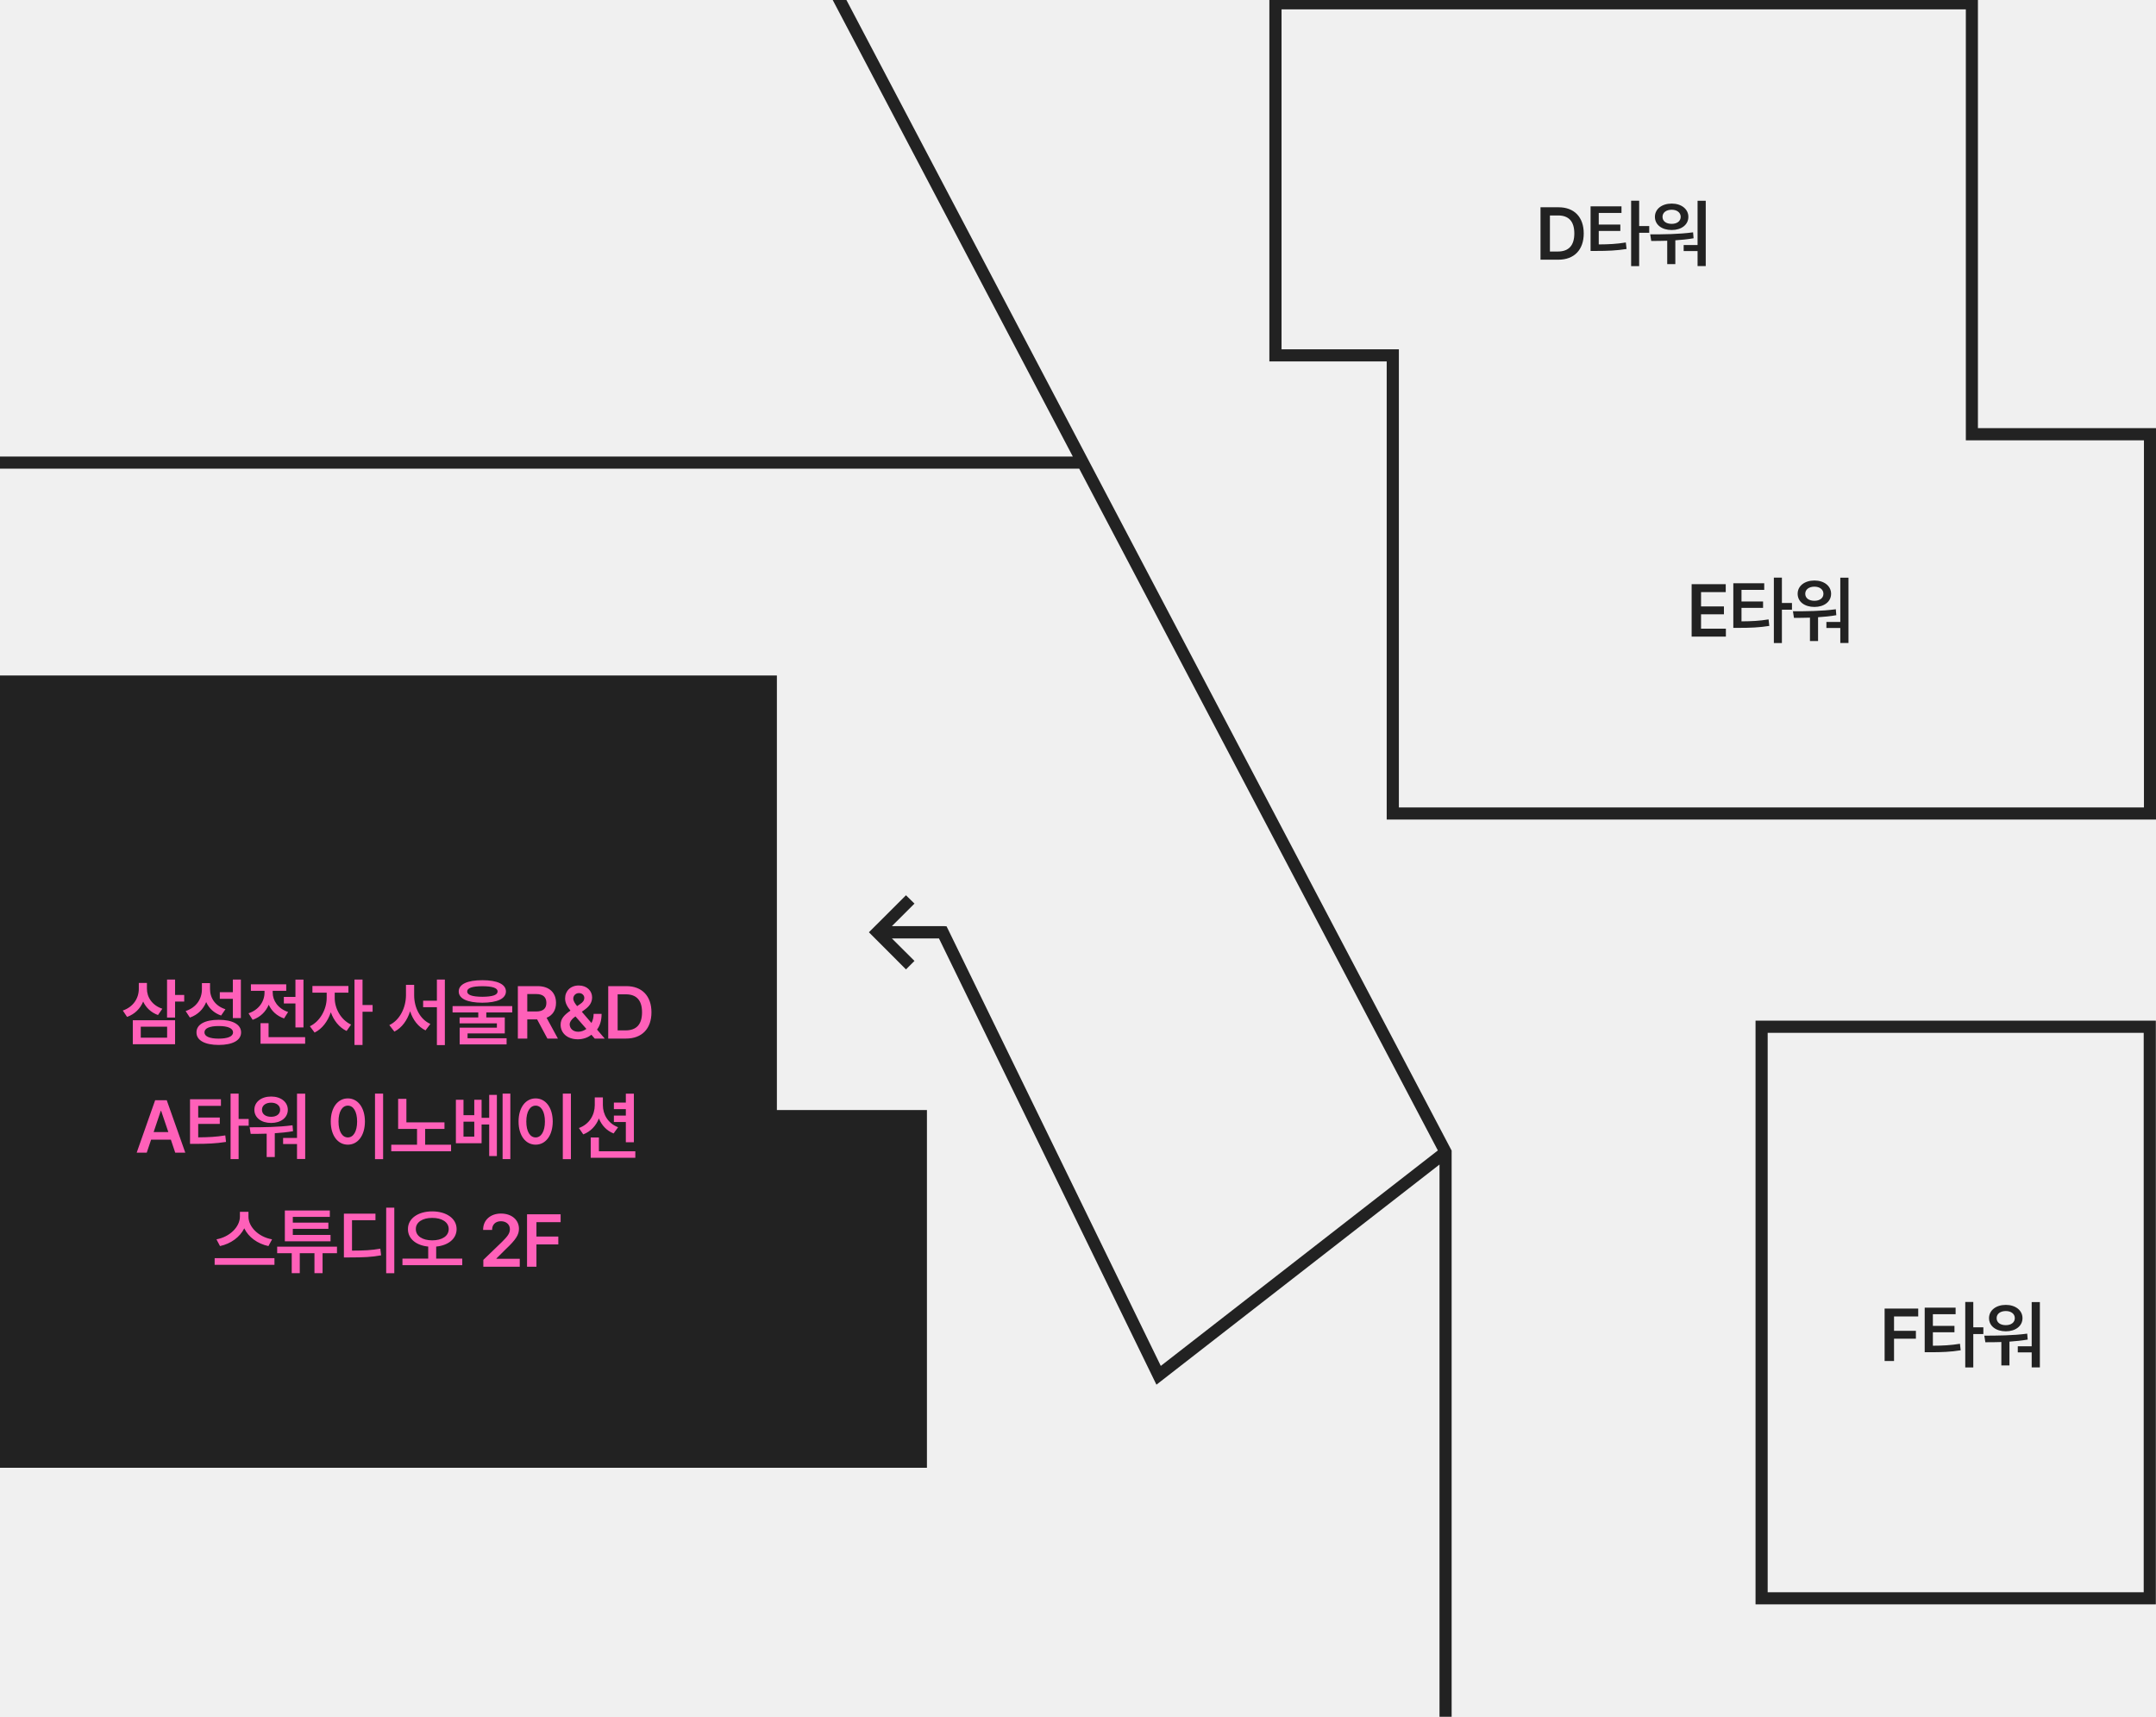
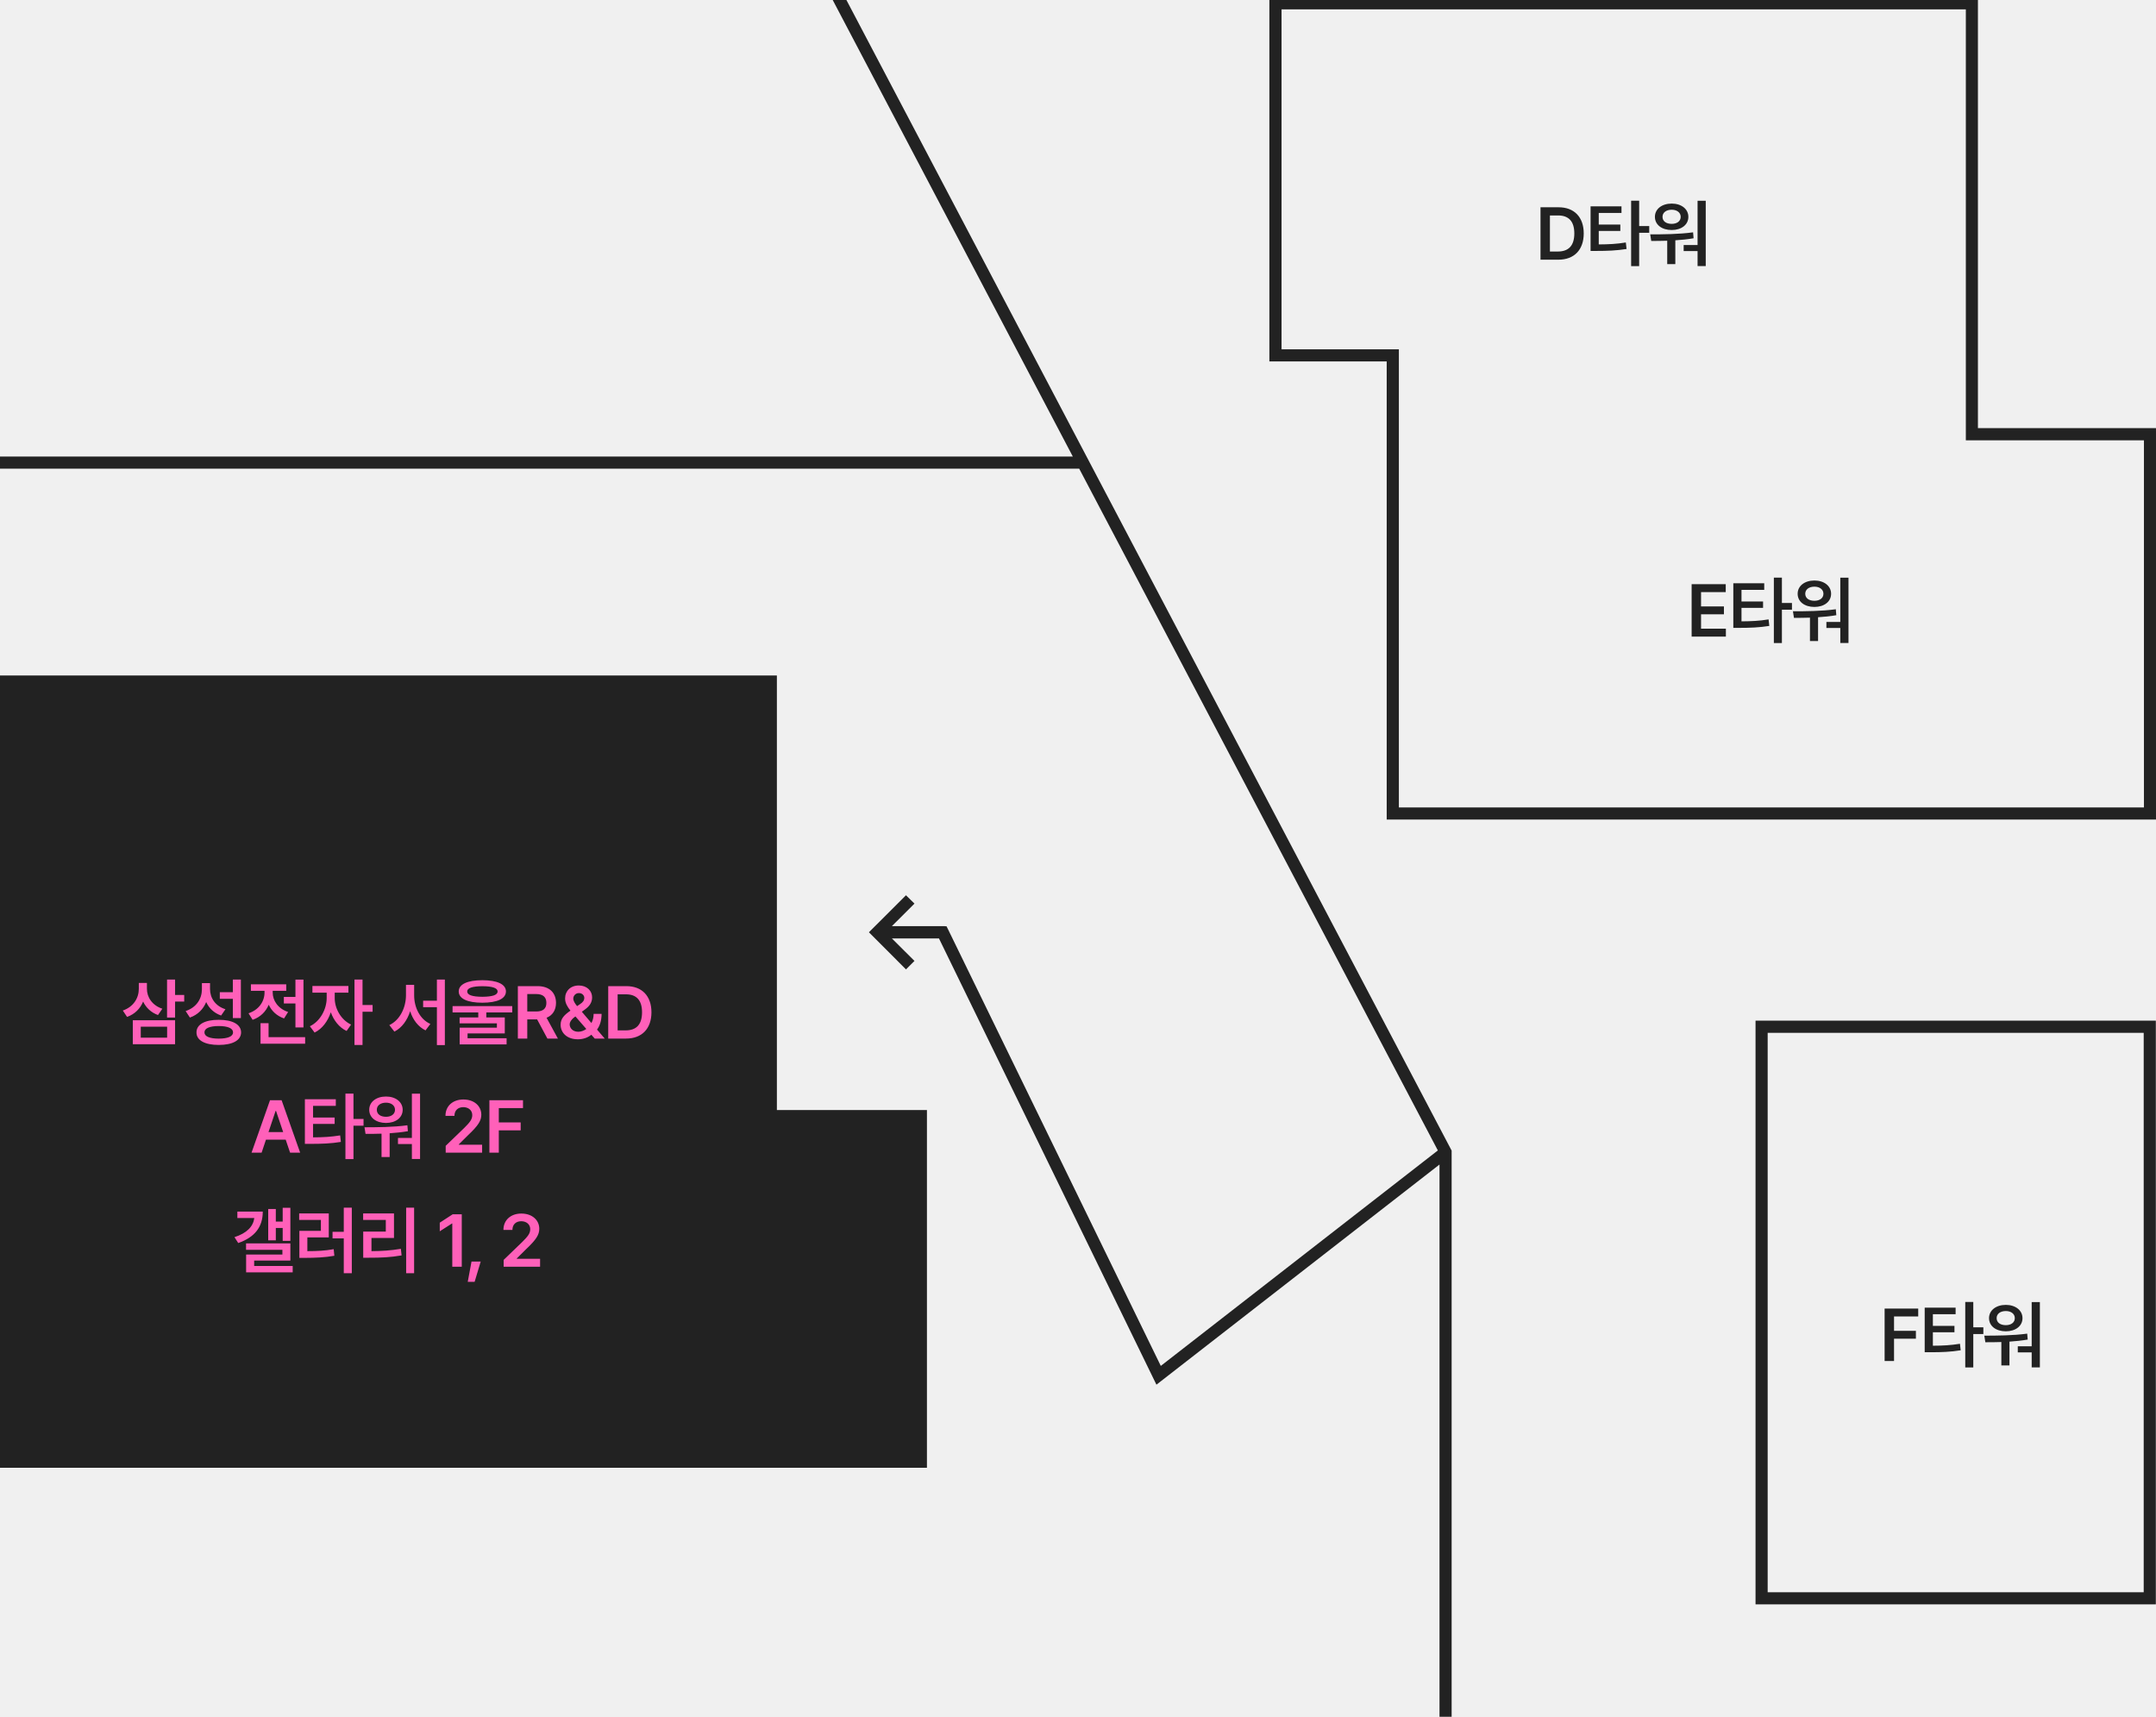
<svg xmlns="http://www.w3.org/2000/svg" width="378" height="301" viewBox="0 0 378 301" fill="none">
  <g clip-path="url(#clip0_1566_4766)">
    <path d="M162.514 194.622H136.207V179.578V118.432H30.651H0V179.578V257.342H30.651H51.611H136.207H162.514V194.622Z" fill="#222222" />
    <path d="M307.789 281.29H377.971V178.949H307.789V281.29ZM309.916 181.086H375.844V279.168H309.916V181.086Z" fill="#222222" />
    <path d="M346.779 75.065V-0.487H222.551V63.368H243.123V143.69H377.999V75.065H346.772H346.779ZM375.88 141.568H245.257V61.245H224.685V1.642H344.66V77.202H375.887V141.568H375.88Z" fill="#222222" />
    <path d="M172.927 46.632L127.883 -39L126.005 -38.006L171.042 47.626L188.091 80.043H0V82.172H189.211L252.091 201.704L203.516 239.481L166.242 162.991L165.945 162.395H165.675V162.374H156.374L160.33 158.427L158.841 156.965L152.341 163.453L158.841 169.962L160.33 168.478L156.374 164.539H164.626L202.751 242.774L252.381 204.175V301H254.508V201.733L172.927 46.632Z" fill="#222222" />
-     <path d="M25.759 173.33C25.746 174.828 26.673 176.275 28.463 176.859L27.701 177.964C26.483 177.526 25.6 176.675 25.099 175.602C24.591 176.834 23.639 177.805 22.28 178.294L21.531 177.177C23.385 176.542 24.337 175.006 24.337 173.368V172.34H25.759V173.33ZM30.697 171.743V174.447H32.297V175.602H30.697V178.408H29.288V171.743H30.697ZM30.697 178.878V183.08H23.283V178.878H30.697ZM24.68 180.008V181.937H29.301V180.008H24.68ZM36.823 173.393C36.81 174.955 37.724 176.377 39.527 176.948L38.766 178.052C37.515 177.615 36.639 176.783 36.15 175.691C35.642 176.942 34.684 177.926 33.294 178.408L32.545 177.265C34.449 176.643 35.401 175.107 35.401 173.457V172.365H36.823V173.393ZM42.231 171.743V178.497H40.822V175.12H38.537V173.965H40.822V171.743H42.231ZM38.346 178.802C40.784 178.802 42.269 179.614 42.269 181.01C42.269 182.407 40.784 183.207 38.346 183.207C35.922 183.207 34.436 182.407 34.449 181.01C34.436 179.614 35.922 178.802 38.346 178.802ZM38.346 179.893C36.747 179.893 35.846 180.287 35.846 181.01C35.846 181.709 36.747 182.102 38.346 182.102C39.946 182.102 40.86 181.709 40.86 181.01C40.86 180.287 39.946 179.893 38.346 179.893ZM53.207 171.756V180.135H51.797V175.932H49.766V174.79H51.797V171.756H53.207ZM53.499 181.848V182.991H45.678V179.398H47.087V181.848H53.499ZM47.811 174.041C47.811 175.425 48.738 176.846 50.515 177.43L49.804 178.56C48.522 178.122 47.614 177.253 47.113 176.161C46.605 177.373 45.647 178.332 44.294 178.802L43.571 177.659C45.399 177.062 46.377 175.552 46.377 174.028V173.723H43.99V172.581H50.185V173.723H47.811V174.041ZM58.685 175.006C58.685 176.783 59.739 178.802 61.554 179.639L60.767 180.757C59.472 180.147 58.514 178.916 57.999 177.481C57.479 179.055 56.476 180.401 55.156 181.036L54.33 179.931C56.158 179.068 57.263 176.91 57.276 175.006V174.041H54.775V172.873H61.084V174.041H58.685V175.006ZM63.56 171.743V176.212H65.325V177.392H63.56V183.219H62.151V171.743H63.56ZM72.612 174.498C72.612 176.631 73.628 178.725 75.456 179.525L74.605 180.655C73.304 180.02 72.39 178.802 71.901 177.303C71.4 178.884 70.467 180.198 69.146 180.871L68.258 179.728C70.124 178.852 71.165 176.643 71.178 174.498V172.67H72.612V174.498ZM77.995 171.743V183.232H76.599V176.593H74.186V175.45H76.599V171.743H77.995ZM84.565 171.857C87.18 171.857 88.691 172.555 88.704 173.825C88.691 175.107 87.18 175.793 84.565 175.805C81.95 175.793 80.426 175.107 80.426 173.825C80.426 172.555 81.95 171.857 84.565 171.857ZM84.565 172.911C82.813 172.911 81.899 173.228 81.912 173.825C81.899 174.46 82.813 174.752 84.565 174.764C86.342 174.752 87.244 174.46 87.244 173.825C87.244 173.228 86.342 172.911 84.565 172.911ZM89.808 176.402V177.507H85.263V178.383H88.501V181.188H81.975V182.039H88.818V183.118H80.591V180.185H87.117V179.424H80.579V178.383H83.854V177.507H79.347V176.402H89.808ZM90.792 182.09V172.898H94.246C96.353 172.898 97.483 174.079 97.483 175.831C97.483 177.081 96.912 178.008 95.832 178.446L97.813 182.09H95.972L94.169 178.725H92.443V182.09H90.792ZM92.443 177.342H93.992C95.236 177.342 95.794 176.808 95.794 175.831C95.794 174.853 95.236 174.282 93.992 174.282H92.443V177.342ZM101.323 182.217C99.445 182.217 98.289 181.112 98.289 179.652C98.289 178.573 98.994 177.9 100.016 177.189C99.483 176.542 99.076 175.875 99.076 175.056C99.076 173.749 100.028 172.784 101.476 172.784C102.923 172.784 103.812 173.749 103.812 174.866C103.812 175.742 103.355 176.402 102.593 176.961L102.009 177.392L103.697 179.36C103.932 178.909 104.078 178.37 104.078 177.76H105.475C105.475 179.024 105.126 179.919 104.675 180.515L106.021 182.09H104.269L103.685 181.417C103.025 181.963 102.136 182.217 101.323 182.217ZM99.876 179.576C99.876 180.312 100.46 180.896 101.374 180.896C101.863 180.896 102.364 180.725 102.809 180.401L100.892 178.205L100.739 178.319C100.117 178.776 99.876 179.259 99.876 179.576ZM100.511 175.082C100.511 175.501 100.797 175.926 101.184 176.402L101.704 176.047C102.187 175.729 102.441 175.412 102.441 174.942C102.441 174.536 102.085 174.104 101.501 174.117C100.917 174.117 100.511 174.574 100.511 175.082ZM109.76 182.09H106.637V172.898H109.81C112.553 172.898 114.216 174.625 114.216 177.481C114.216 180.35 112.553 182.09 109.76 182.09ZM108.287 180.655H109.671C111.588 180.655 112.565 179.601 112.565 177.481C112.565 175.374 111.588 174.333 109.722 174.333H108.287V180.655ZM25.73 202.09H23.966L27.203 192.898H29.234L32.484 202.09H30.72L29.958 199.817H26.492L25.73 202.09ZM26.936 198.484H29.514L28.257 194.777H28.181L26.936 198.484ZM38.737 192.733V193.888H34.751V195.932H38.534V197.05H34.751V199.411C36.515 199.398 37.893 199.335 39.499 199.068L39.626 200.211C37.861 200.49 36.325 200.553 34.268 200.553H33.316V192.733H38.737ZM41.835 191.743V196.186H43.599V197.367H41.835V203.219H40.425V191.743H41.835ZM53.508 191.756V203.207H52.074V200.579H49.636V199.512H52.074V191.756H53.508ZM43.771 197.646C45.929 197.646 48.798 197.634 51.287 197.291L51.376 198.332C50.322 198.516 49.236 198.624 48.176 198.687V202.864H46.754V198.763C45.751 198.795 44.799 198.802 43.949 198.802L43.771 197.646ZM47.541 192.251C49.23 192.251 50.461 193.203 50.461 194.574C50.461 195.97 49.23 196.885 47.541 196.885C45.815 196.885 44.596 195.97 44.596 194.574C44.596 193.203 45.815 192.251 47.541 192.251ZM47.541 193.33C46.577 193.33 45.929 193.825 45.929 194.574C45.929 195.348 46.577 195.805 47.541 195.805C48.456 195.805 49.116 195.348 49.116 194.574C49.116 193.825 48.456 193.33 47.541 193.33ZM67.169 191.743V203.232H65.747V191.743H67.169ZM60.986 192.581C62.713 192.581 63.97 194.155 63.982 196.631C63.97 199.132 62.713 200.693 60.986 200.693C59.247 200.693 57.99 199.132 57.99 196.631C57.99 194.155 59.247 192.581 60.986 192.581ZM60.986 193.85C60.009 193.85 59.349 194.879 59.349 196.631C59.349 198.395 60.009 199.424 60.986 199.424C61.951 199.424 62.611 198.395 62.611 196.631C62.611 194.879 61.951 193.85 60.986 193.85ZM77.928 196.783V197.926H74.539V200.706H79.084V201.848H68.597V200.706H73.117V197.926H69.803V192.657H71.251V196.783H77.928ZM81.261 192.822V195.526H83.153V192.822H84.435V195.983H85.768V191.959H87.114V202.686H85.768V197.151H84.435V200.439H79.928V192.822H81.261ZM81.261 199.284H83.153V196.656H81.261V199.284ZM89.475 191.743V203.219H88.117V191.743H89.475ZM100.095 191.743V203.232H98.673V191.743H100.095ZM93.912 192.581C95.639 192.581 96.896 194.155 96.909 196.631C96.896 199.132 95.639 200.693 93.912 200.693C92.173 200.693 90.916 199.132 90.916 196.631C90.916 194.155 92.173 192.581 93.912 192.581ZM93.912 193.85C92.935 193.85 92.275 194.879 92.275 196.631C92.275 198.395 92.935 199.424 93.912 199.424C94.877 199.424 95.537 198.395 95.537 196.631C95.537 194.879 94.877 193.85 93.912 193.85ZM105.7 193.774C105.7 195.386 106.602 196.973 108.366 197.634L107.579 198.725C106.354 198.243 105.478 197.284 105.002 196.097C104.507 197.367 103.58 198.376 102.26 198.89L101.498 197.773C103.326 197.113 104.266 195.488 104.278 193.774V192.403H105.7V193.774ZM111.134 191.756V200.274H109.725V196.719H107.63V195.59H109.725V194.46H107.63V193.317H109.725V191.756H111.134ZM111.388 201.848V202.991H103.567V199.436H105.002V201.848H111.388ZM43.561 213.317C43.561 215.094 45.3 216.872 47.7 217.291L47.065 218.471C45.142 218.065 43.568 216.904 42.825 215.361C42.063 216.891 40.489 218.059 38.572 218.471L37.95 217.291C40.324 216.859 42.05 215.082 42.063 213.317V212.467H43.561V213.317ZM48.119 220.592V221.76H37.633V220.592H48.119ZM59.081 218.573V219.728H56.555V223.219H55.133V219.728H52.556V223.219H51.147V219.728H48.595V218.573H59.081ZM57.952 216.516V217.634H49.941V212.238H57.825V213.355H51.337V214.358H57.571V215.45H51.337V216.516H57.952ZM69.13 211.743V223.232H67.708V211.743H69.13ZM65.829 212.784V213.939H61.716V219.271C63.83 219.265 65.156 219.201 66.68 218.928L66.82 220.096C65.182 220.401 63.697 220.465 61.272 220.465H60.294V212.784H65.829ZM75.776 212.39C78.239 212.39 80.055 213.622 80.055 215.488C80.055 217.208 78.576 218.357 76.475 218.56V220.668H81.045V221.823H70.559V220.668H75.078V218.56C72.99 218.357 71.511 217.208 71.523 215.488C71.511 213.622 73.326 212.39 75.776 212.39ZM75.776 213.533C74.101 213.52 72.894 214.282 72.907 215.488C72.894 216.732 74.101 217.469 75.776 217.469C77.478 217.469 78.671 216.732 78.671 215.488C78.671 214.282 77.478 213.52 75.776 213.533ZM84.74 222.09V220.896L87.99 217.76C88.916 216.834 89.399 216.288 89.399 215.513C89.399 214.663 88.726 214.117 87.825 214.117C86.873 214.117 86.263 214.714 86.276 215.64H84.702C84.689 213.901 85.997 212.771 87.837 212.771C89.716 212.771 90.986 213.888 90.986 215.437C90.986 216.478 90.478 217.316 88.675 219.017L87.038 220.642V220.706H91.126V222.09H84.74ZM92.402 222.09V212.898H98.292V214.282H94.052V216.796H97.886V218.179H94.052V222.09H92.402Z" fill="#FF60B9" />
+     <path d="M25.759 173.33C25.746 174.834 26.679 176.275 28.463 176.859L27.701 177.964C26.483 177.526 25.6 176.675 25.092 175.602C24.591 176.834 23.645 177.805 22.28 178.294L21.531 177.177C23.391 176.535 24.337 175.006 24.337 173.368V172.34H25.759V173.33ZM23.283 183.08V178.878H30.697V183.08H23.283ZM24.68 181.937H29.301V180.008H24.68V181.937ZM29.288 178.408V171.743H30.697V174.447H32.297V175.602H30.697V178.408H29.288ZM36.823 173.393C36.817 174.955 37.731 176.383 39.527 176.948L38.766 178.052C37.515 177.608 36.639 176.77 36.15 175.685C35.642 176.935 34.684 177.919 33.294 178.408L32.545 177.265C34.443 176.643 35.395 175.114 35.401 173.457V172.365H36.823V173.393ZM34.449 181.01C34.436 179.614 35.928 178.795 38.346 178.802C40.778 178.795 42.263 179.614 42.269 181.01C42.263 182.407 40.778 183.207 38.346 183.207C35.928 183.207 34.436 182.407 34.449 181.01ZM35.846 181.01C35.839 181.709 36.753 182.096 38.346 182.102C39.953 182.096 40.86 181.709 40.86 181.01C40.86 180.287 39.953 179.9 38.346 179.893C36.753 179.9 35.839 180.287 35.846 181.01ZM38.537 175.12V173.965H40.822V171.743H42.231V178.497H40.822V175.12H38.537ZM53.207 171.756V180.135H51.797V175.932H49.766V174.79H51.797V171.756H53.207ZM43.571 177.659C45.399 177.056 46.377 175.558 46.377 174.028V173.723H43.99V172.581H50.185V173.723H47.811V174.041C47.811 175.418 48.738 176.846 50.515 177.43L49.804 178.56C48.522 178.122 47.614 177.246 47.113 176.161C46.611 177.367 45.653 178.332 44.294 178.802L43.571 177.659ZM45.678 182.991V179.398H47.087V181.848H53.499V182.991H45.678ZM58.685 175.006C58.679 176.777 59.745 178.795 61.554 179.639L60.767 180.757C59.472 180.147 58.514 178.916 57.999 177.481C57.479 179.055 56.476 180.401 55.156 181.036L54.33 179.931C56.158 179.062 57.269 176.916 57.276 175.006V174.041H54.775V172.873H61.084V174.041H58.685V175.006ZM62.151 183.219V171.743H63.56V176.212H65.325V177.392H63.56V183.219H62.151ZM72.612 174.498C72.606 176.631 73.628 178.725 75.456 179.525L74.605 180.655C73.31 180.02 72.396 178.802 71.908 177.297C71.406 178.884 70.467 180.204 69.146 180.871L68.258 179.728C70.13 178.852 71.171 176.643 71.178 174.498V172.67H72.612V174.498ZM74.186 176.593V175.45H76.599V171.743H77.995V183.232H76.599V176.593H74.186ZM84.565 171.857C87.18 171.864 88.697 172.562 88.704 173.825C88.697 175.107 87.18 175.799 84.565 175.805C81.956 175.799 80.426 175.107 80.426 173.825C80.426 172.562 81.956 171.864 84.565 171.857ZM79.347 177.507V176.402H89.808V177.507H85.263V178.383H88.501V181.188H81.975V182.039H88.818V183.118H80.591V180.185H87.117V179.424H80.579V178.383H83.854V177.507H79.347ZM81.912 173.825C81.905 174.46 82.82 174.752 84.565 174.764C86.336 174.752 87.244 174.46 87.244 173.825C87.244 173.235 86.336 172.917 84.565 172.911C82.82 172.917 81.905 173.235 81.912 173.825ZM90.792 182.09V172.898H94.246C96.353 172.898 97.477 174.079 97.483 175.831C97.477 177.081 96.905 178.008 95.826 178.446L97.813 182.09H95.972L94.169 178.725H92.443V182.09H90.792ZM92.443 177.342H93.992C95.236 177.348 95.794 176.815 95.794 175.831C95.794 174.853 95.236 174.282 93.992 174.282H92.443V177.342ZM101.323 182.217C99.445 182.223 98.289 181.112 98.289 179.652C98.289 178.567 98.987 177.906 100.016 177.196C99.489 176.542 99.076 175.869 99.076 175.056C99.076 173.749 100.028 172.784 101.476 172.784C102.923 172.784 103.818 173.742 103.812 174.866C103.818 175.742 103.361 176.408 102.593 176.961L102.009 177.392L103.691 179.366C103.932 178.909 104.078 178.37 104.078 177.76H105.475C105.468 179.024 105.119 179.919 104.675 180.515L106.021 182.09H104.269L103.678 181.417C103.025 181.969 102.13 182.223 101.323 182.217ZM99.876 179.576C99.876 180.306 100.466 180.89 101.374 180.896C101.863 180.896 102.364 180.719 102.796 180.407L100.885 178.211L100.739 178.319C100.117 178.776 99.876 179.259 99.876 179.576ZM100.511 175.082C100.517 175.501 100.797 175.926 101.177 176.402L101.704 176.047C102.187 175.736 102.441 175.406 102.441 174.942C102.441 174.542 102.085 174.111 101.501 174.117C100.917 174.111 100.517 174.58 100.511 175.082ZM109.76 182.09H106.637V172.898H109.81C112.553 172.898 114.209 174.618 114.216 177.481C114.209 180.357 112.553 182.09 109.76 182.09ZM108.287 180.655H109.671C111.594 180.661 112.565 179.601 112.565 177.481C112.565 175.374 111.594 174.326 109.722 174.333H108.287V180.655ZM45.869 202.09H44.104L47.341 192.898H49.373L52.623 202.09H50.858L50.09 199.817H46.63L45.869 202.09ZM47.075 198.484H49.646L48.395 194.777H48.319L47.075 198.484ZM58.875 192.733V193.888H54.889V195.932H58.672V197.05H54.889V199.411C56.654 199.405 58.038 199.328 59.637 199.068L59.764 200.211C58.006 200.496 56.457 200.553 54.407 200.553H53.454V192.733H58.875ZM60.564 203.219V191.743H61.973V196.186H63.738V197.367H61.973V203.219H60.564ZM73.647 191.756V203.207H72.212V200.579H69.775V199.512H72.212V191.756H73.647ZM63.909 197.646C66.067 197.64 68.937 197.634 71.425 197.291L71.514 198.332C70.46 198.51 69.375 198.624 68.315 198.694V202.864H66.893V198.763C65.89 198.802 64.938 198.802 64.087 198.802L63.909 197.646ZM64.734 194.574C64.734 193.209 65.953 192.251 67.68 192.251C69.368 192.251 70.6 193.209 70.6 194.574C70.6 195.97 69.368 196.878 67.68 196.885C65.953 196.878 64.734 195.97 64.734 194.574ZM66.067 194.574C66.061 195.342 66.715 195.805 67.68 195.805C68.594 195.805 69.254 195.342 69.254 194.574C69.254 193.825 68.6 193.33 67.68 193.33C66.715 193.33 66.061 193.825 66.067 194.574ZM78.141 202.09V200.896L81.391 197.76C82.318 196.834 82.8 196.288 82.8 195.513C82.8 194.656 82.121 194.117 81.226 194.117C80.28 194.117 79.671 194.707 79.677 195.64H78.103C78.097 193.901 79.404 192.771 81.239 192.771C83.118 192.771 84.381 193.895 84.387 195.437C84.381 196.472 83.886 197.31 82.077 199.017L80.439 200.642V200.706H84.527V202.09H78.141ZM85.803 202.09V192.898H91.694V194.282H87.454V196.796H91.287V198.179H87.454V202.09H85.803ZM50.908 211.756V217.557H49.563V215.298H48.357V217.469H47.024V211.971H48.357V214.18H49.563V211.756H50.908ZM41.108 216.91C43.279 216.199 44.377 215.069 44.586 213.558H41.616V212.428H46.072C46.065 215.158 44.65 216.929 41.768 217.938L41.108 216.91ZM43.139 219.132V218.002H50.908V221.01H44.561V221.963H51.315V223.08H43.152V219.957H49.512V219.132H43.139ZM61.681 211.743V223.232H60.272V217.126H58.304V215.97H60.272V211.743H61.681ZM52.451 213.888V212.746H57.644V216.948H53.886V219.36C55.593 219.354 56.964 219.297 58.507 219.017L58.621 220.173C56.914 220.471 55.377 220.534 53.403 220.541H52.489V215.805H56.26V213.888H52.451ZM72.605 211.743V223.232H71.209V211.743H72.605ZM63.668 213.888V212.746H69.076V217.05H65.128V219.36C66.937 219.347 68.492 219.252 70.282 218.954L70.409 220.109C68.46 220.446 66.746 220.522 64.683 220.515H63.681V215.932H67.641V213.888H63.668ZM80.959 212.898V222.09H79.296V214.51H79.246L77.1 215.882V214.371L79.372 212.898H80.959ZM84.279 221.188L83.213 224.743H82.007L82.667 221.188H84.279ZM88.304 222.09V220.896L91.554 217.76C92.481 216.834 92.963 216.288 92.963 215.513C92.963 214.656 92.284 214.117 91.389 214.117C90.444 214.117 89.834 214.707 89.841 215.64H88.266C88.26 213.901 89.567 212.771 91.402 212.771C93.281 212.771 94.544 213.895 94.55 215.437C94.544 216.472 94.049 217.31 92.24 219.017L90.602 220.642V220.706H94.69V222.09H88.304Z" fill="#FF60B9" />
    <path d="M273.211 45.533H270.088V36.342H273.262C276.004 36.342 277.667 38.068 277.667 40.925C277.667 43.794 276.004 45.533 273.211 45.533ZM271.739 44.098H273.122C275.039 44.098 276.017 43.045 276.017 40.925C276.017 38.817 275.039 37.776 273.173 37.776H271.739V44.098ZM284.288 36.176V37.332H280.302V39.376H284.085V40.493H280.302V42.854C282.066 42.842 283.444 42.778 285.05 42.511L285.177 43.654C283.412 43.933 281.876 43.997 279.819 43.997H278.867V36.176H284.288ZM287.386 35.186V39.63H289.15V40.81H287.386V46.663H285.977V35.186H287.386ZM299.059 35.199V46.65H297.625V44.022H295.187V42.956H297.625V35.199H299.059ZM289.322 41.09C291.48 41.09 294.349 41.077 296.838 40.734L296.927 41.775C295.873 41.959 294.787 42.067 293.727 42.131V46.307H292.305V42.207C291.302 42.239 290.35 42.245 289.5 42.245L289.322 41.09ZM293.093 35.694C294.781 35.694 296.012 36.646 296.012 38.017C296.012 39.414 294.781 40.328 293.093 40.328C291.366 40.328 290.147 39.414 290.147 38.017C290.147 36.646 291.366 35.694 293.093 35.694ZM293.093 36.773C292.128 36.773 291.48 37.268 291.48 38.017C291.48 38.792 292.128 39.249 293.093 39.249C294.007 39.249 294.667 38.792 294.667 38.017C294.667 37.268 294.007 36.773 293.093 36.773Z" fill="#222222" />
    <path d="M296.586 111.619V102.427H302.565V103.811H298.236V106.325H302.248V107.708H298.236V110.222H302.591V111.619H296.586ZM309.313 102.262V103.417H305.327V105.461H309.11V106.579H305.327V108.94C307.091 108.927 308.469 108.864 310.075 108.597L310.202 109.74C308.437 110.019 306.901 110.083 304.844 110.083H303.892V102.262H309.313ZM312.411 101.272V105.715H314.175V106.896H312.411V112.749H311.001V101.272H312.411ZM324.084 101.285V112.736H322.65V110.108H320.212V109.042H322.65V101.285H324.084ZM314.347 107.175C316.505 107.175 319.374 107.163 321.863 106.82L321.951 107.861C320.898 108.045 319.812 108.153 318.752 108.216V112.393H317.33V108.292C316.327 108.324 315.375 108.331 314.525 108.331L314.347 107.175ZM318.117 101.78C319.806 101.78 321.037 102.732 321.037 104.103C321.037 105.5 319.806 106.414 318.117 106.414C316.391 106.414 315.172 105.5 315.172 104.103C315.172 102.732 316.391 101.78 318.117 101.78ZM318.117 102.859C317.153 102.859 316.505 103.354 316.505 104.103C316.505 104.877 317.153 105.334 318.117 105.334C319.032 105.334 319.692 104.877 319.692 104.103C319.692 103.354 319.032 102.859 318.117 102.859Z" fill="#222222" />
    <path d="M330.42 238.623V229.431H336.311V230.815H332.071V233.329H335.905V234.712H332.071V238.623H330.42ZM342.868 229.266V230.421H338.882V232.465H342.665V233.583H338.882V235.944C340.647 235.938 342.03 235.861 343.63 235.601L343.757 236.744C341.999 237.029 340.45 237.086 338.399 237.086H337.447V229.266H342.868ZM344.557 239.752V228.276H345.966V232.719H347.731V233.9H345.966V239.752H344.557ZM357.639 228.289V239.74H356.205V237.112H353.767V236.045H356.205V228.289H357.639ZM347.902 234.179C350.06 234.173 352.929 234.167 355.418 233.824L355.507 234.865C354.453 235.042 353.367 235.157 352.307 235.227V239.397H350.886V235.296C349.883 235.334 348.93 235.334 348.08 235.334L347.902 234.179ZM348.727 231.107C348.727 229.742 349.946 228.784 351.673 228.784C353.361 228.784 354.593 229.742 354.593 231.107C354.593 232.503 353.361 233.411 351.673 233.417C349.946 233.411 348.727 232.503 348.727 231.107ZM350.06 231.107C350.054 231.875 350.708 232.338 351.673 232.338C352.587 232.338 353.247 231.875 353.247 231.107C353.247 230.358 352.593 229.863 351.673 229.863C350.708 229.863 350.054 230.358 350.06 231.107Z" fill="#222222" />
  </g>
  <defs>
    <clipPath id="clip0_1566_4766">
      <rect width="378" height="301" fill="white" />
    </clipPath>
  </defs>
</svg>
